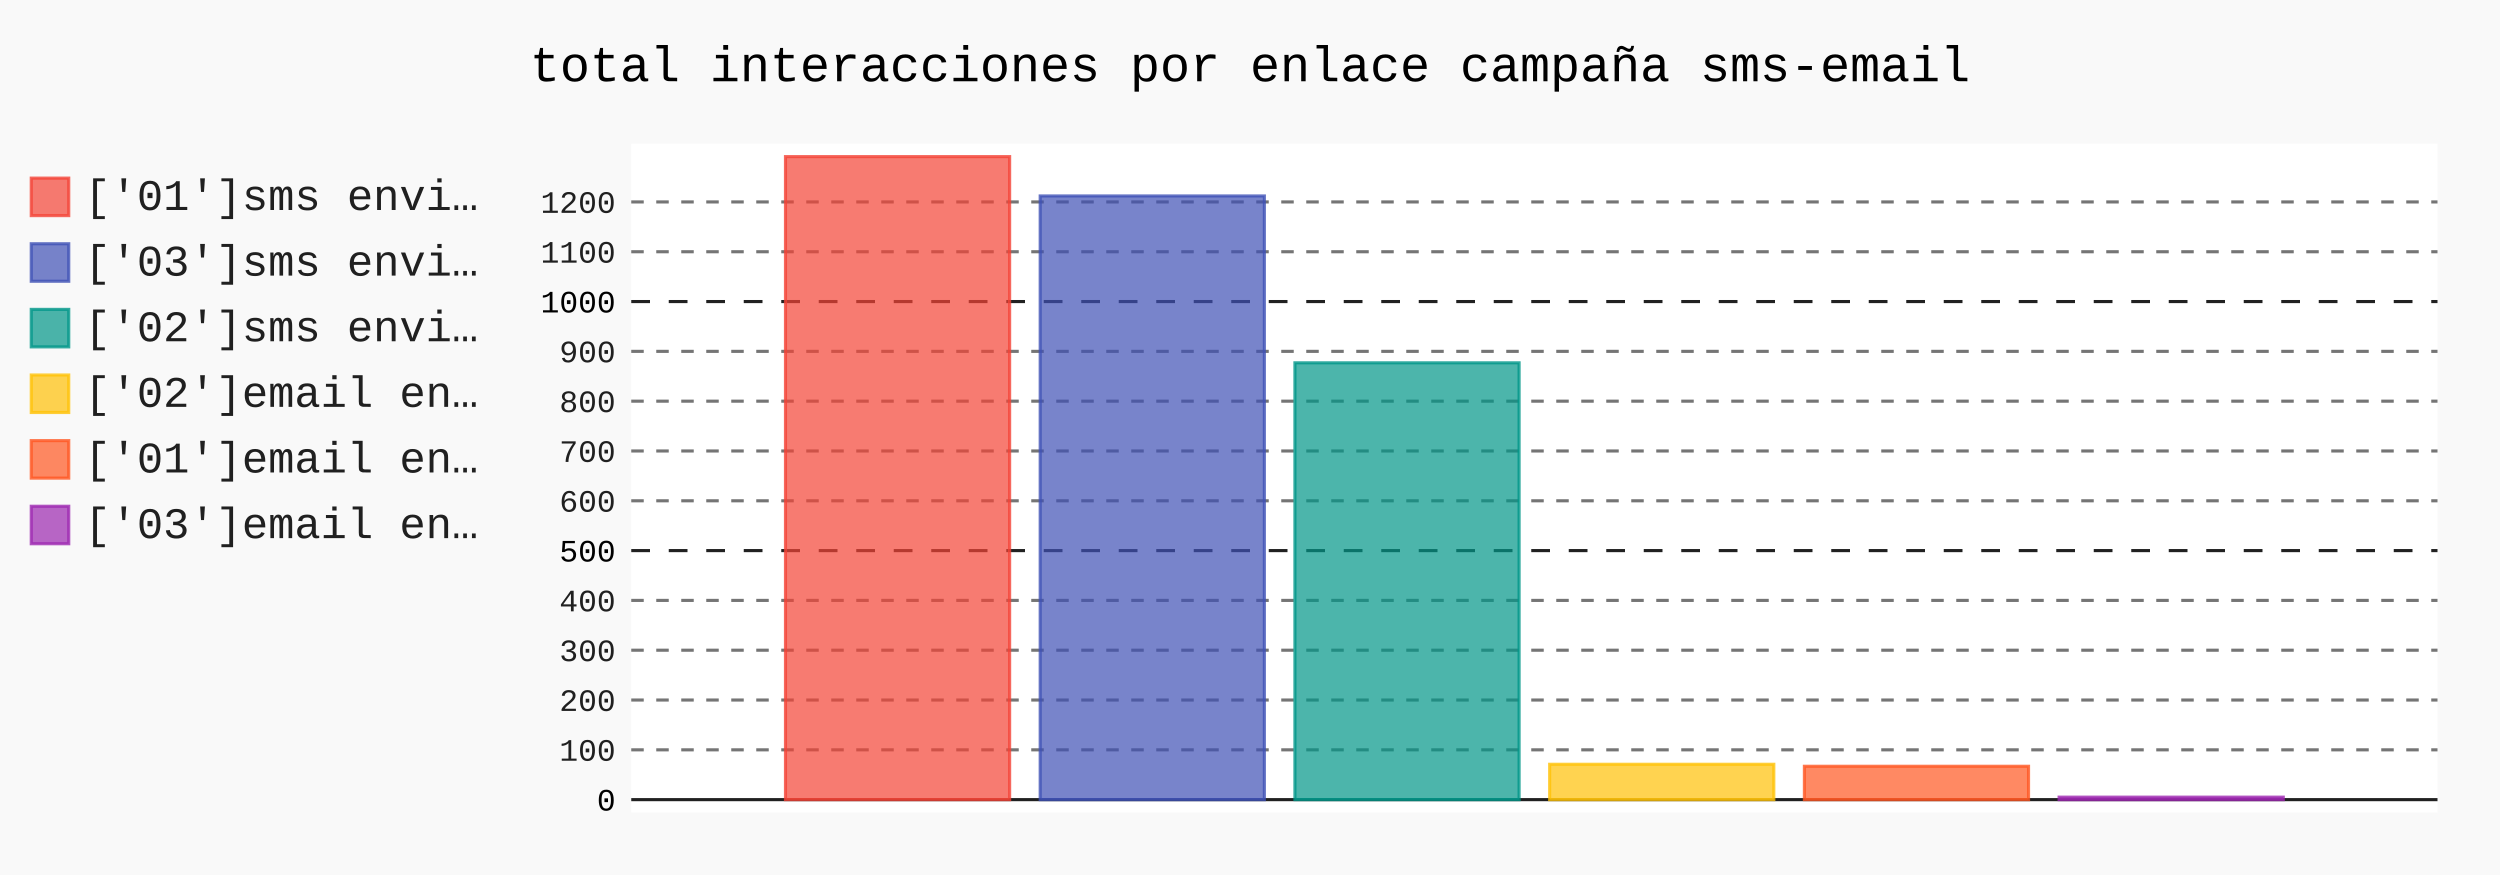
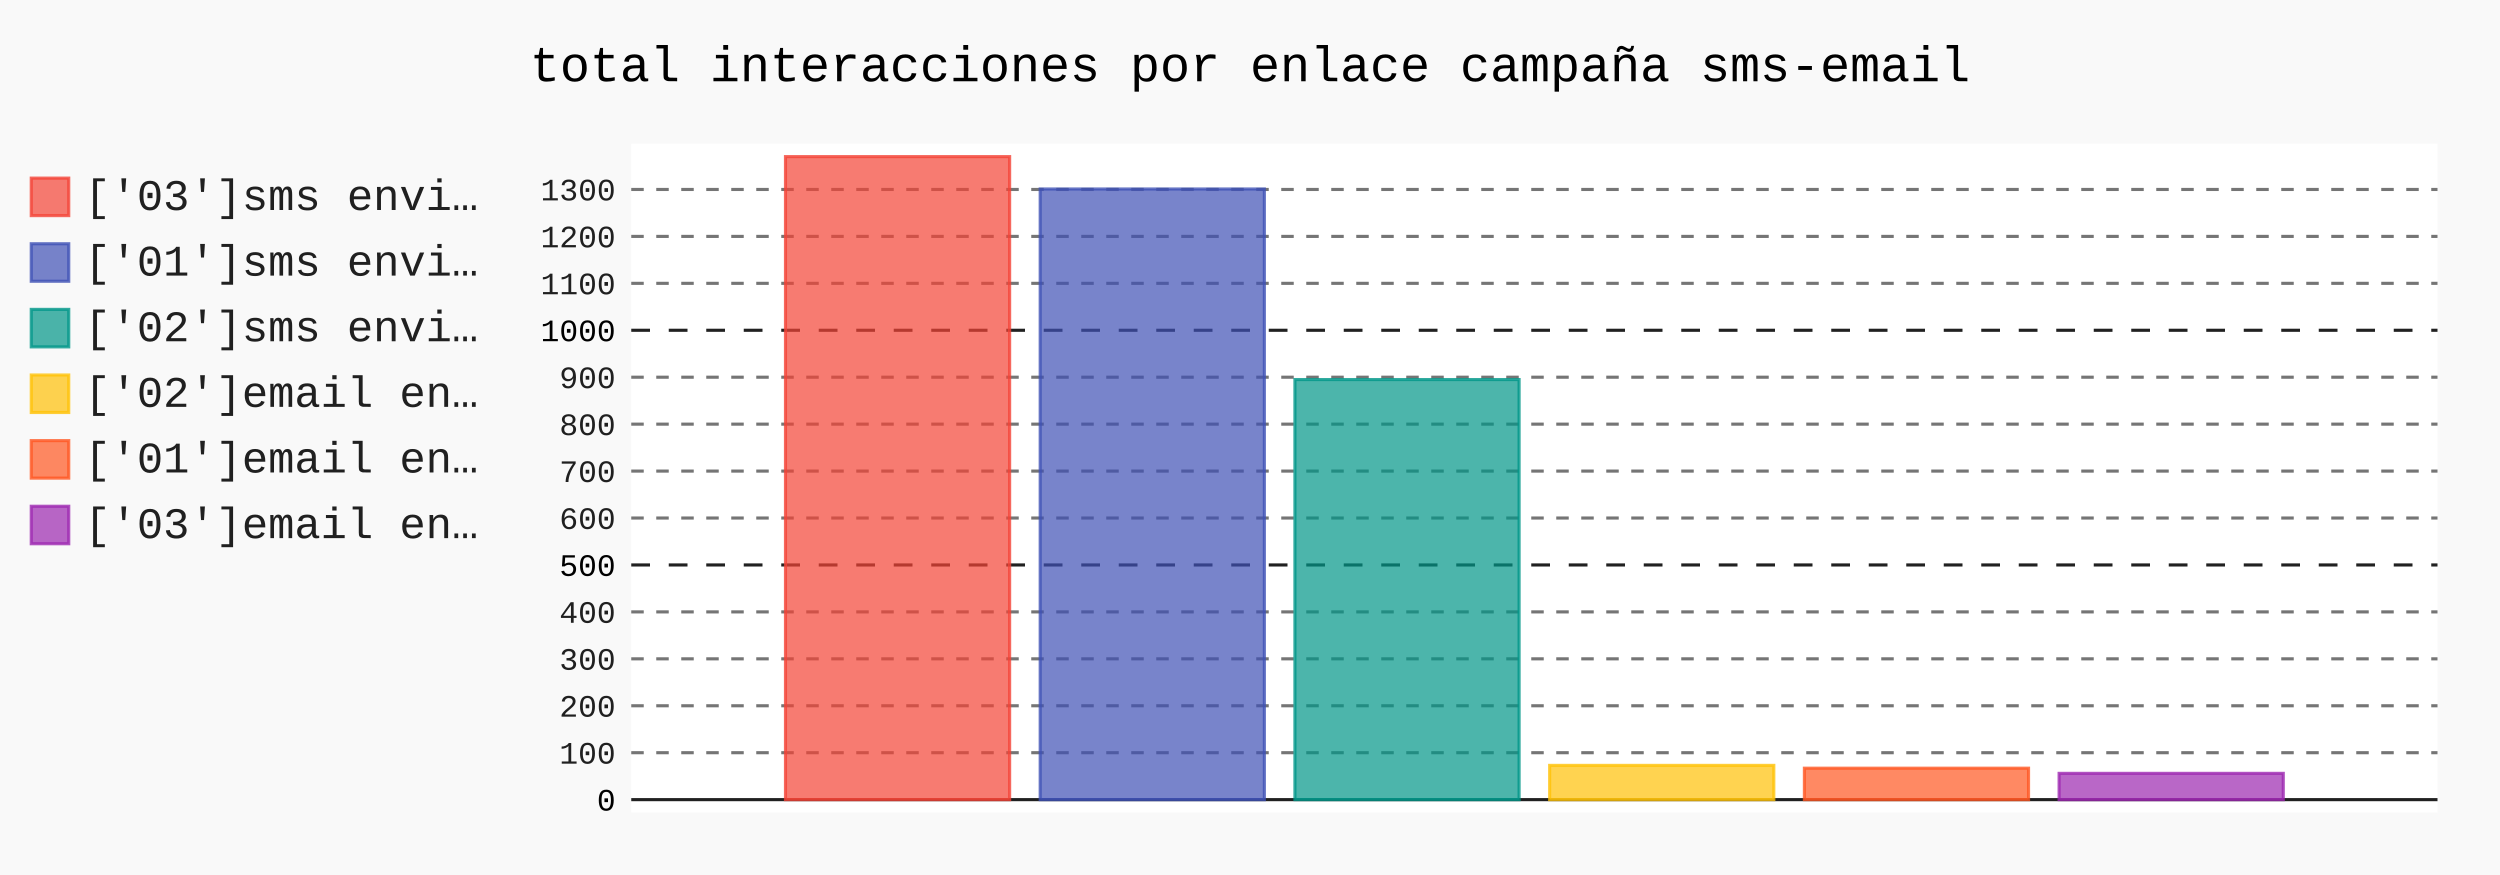
- <svg xmlns="http://www.w3.org/2000/svg" id="chart-4314228c-4dbc-42da-8164-1eee6b0b63ef" class="pygal-chart" viewBox="0 0 800 280">
+ <svg xmlns="http://www.w3.org/2000/svg" id="chart-27f900ee-323c-4ef3-b48d-fe40968fa3bd" class="pygal-chart" viewBox="0 0 800 280">
  <defs>
-     <style type="text/css">#chart-4314228c-4dbc-42da-8164-1eee6b0b63ef{-webkit-user-select:none;-webkit-font-smoothing:antialiased;font-family:Consolas,"Liberation Mono",Menlo,Courier,monospace}#chart-4314228c-4dbc-42da-8164-1eee6b0b63ef .title{font-family:Consolas,"Liberation Mono",Menlo,Courier,monospace;font-size:16px}#chart-4314228c-4dbc-42da-8164-1eee6b0b63ef .legends .legend text{font-family:Consolas,"Liberation Mono",Menlo,Courier,monospace;font-size:14px}#chart-4314228c-4dbc-42da-8164-1eee6b0b63ef .axis text{font-family:Consolas,"Liberation Mono",Menlo,Courier,monospace;font-size:10px}#chart-4314228c-4dbc-42da-8164-1eee6b0b63ef .axis text.major{font-family:Consolas,"Liberation Mono",Menlo,Courier,monospace;font-size:10px}#chart-4314228c-4dbc-42da-8164-1eee6b0b63ef .text-overlay text.value{font-family:Consolas,"Liberation Mono",Menlo,Courier,monospace;font-size:16px}#chart-4314228c-4dbc-42da-8164-1eee6b0b63ef .text-overlay text.label{font-family:Consolas,"Liberation Mono",Menlo,Courier,monospace;font-size:10px}#chart-4314228c-4dbc-42da-8164-1eee6b0b63ef .tooltip{font-family:Consolas,"Liberation Mono",Menlo,Courier,monospace;font-size:14px}#chart-4314228c-4dbc-42da-8164-1eee6b0b63ef text.no_data{font-family:Consolas,"Liberation Mono",Menlo,Courier,monospace;font-size:64px}
- #chart-4314228c-4dbc-42da-8164-1eee6b0b63ef{background-color:rgba(249,249,249,1)}#chart-4314228c-4dbc-42da-8164-1eee6b0b63ef path,#chart-4314228c-4dbc-42da-8164-1eee6b0b63ef line,#chart-4314228c-4dbc-42da-8164-1eee6b0b63ef rect,#chart-4314228c-4dbc-42da-8164-1eee6b0b63ef circle{-webkit-transition:150ms;-moz-transition:150ms;transition:150ms}#chart-4314228c-4dbc-42da-8164-1eee6b0b63ef .graph &gt; .background{fill:rgba(249,249,249,1)}#chart-4314228c-4dbc-42da-8164-1eee6b0b63ef .plot &gt; .background{fill:rgba(255,255,255,1)}#chart-4314228c-4dbc-42da-8164-1eee6b0b63ef .graph{fill:rgba(0,0,0,.87)}#chart-4314228c-4dbc-42da-8164-1eee6b0b63ef text.no_data{fill:rgba(0,0,0,1)}#chart-4314228c-4dbc-42da-8164-1eee6b0b63ef .title{fill:rgba(0,0,0,1)}#chart-4314228c-4dbc-42da-8164-1eee6b0b63ef .legends .legend text{fill:rgba(0,0,0,.87)}#chart-4314228c-4dbc-42da-8164-1eee6b0b63ef .legends .legend:hover text{fill:rgba(0,0,0,1)}#chart-4314228c-4dbc-42da-8164-1eee6b0b63ef .axis .line{stroke:rgba(0,0,0,1)}#chart-4314228c-4dbc-42da-8164-1eee6b0b63ef .axis .guide.line{stroke:rgba(0,0,0,.54)}#chart-4314228c-4dbc-42da-8164-1eee6b0b63ef .axis .major.line{stroke:rgba(0,0,0,.87)}#chart-4314228c-4dbc-42da-8164-1eee6b0b63ef .axis text.major{fill:rgba(0,0,0,1)}#chart-4314228c-4dbc-42da-8164-1eee6b0b63ef .axis.y .guides:hover .guide.line,#chart-4314228c-4dbc-42da-8164-1eee6b0b63ef .line-graph .axis.x .guides:hover .guide.line,#chart-4314228c-4dbc-42da-8164-1eee6b0b63ef .stackedline-graph .axis.x .guides:hover .guide.line,#chart-4314228c-4dbc-42da-8164-1eee6b0b63ef .xy-graph .axis.x .guides:hover .guide.line{stroke:rgba(0,0,0,1)}#chart-4314228c-4dbc-42da-8164-1eee6b0b63ef .axis .guides:hover text{fill:rgba(0,0,0,1)}#chart-4314228c-4dbc-42da-8164-1eee6b0b63ef .reactive{fill-opacity:.7;stroke-opacity:.8}#chart-4314228c-4dbc-42da-8164-1eee6b0b63ef .ci{stroke:rgba(0,0,0,.87)}#chart-4314228c-4dbc-42da-8164-1eee6b0b63ef .reactive.active,#chart-4314228c-4dbc-42da-8164-1eee6b0b63ef .active .reactive{fill-opacity:.8;stroke-opacity:.9;stroke-width:4}#chart-4314228c-4dbc-42da-8164-1eee6b0b63ef .ci .reactive.active{stroke-width:1.5}#chart-4314228c-4dbc-42da-8164-1eee6b0b63ef .series text{fill:rgba(0,0,0,1)}#chart-4314228c-4dbc-42da-8164-1eee6b0b63ef .tooltip rect{fill:rgba(255,255,255,1);stroke:rgba(0,0,0,1);-webkit-transition:opacity 150ms;-moz-transition:opacity 150ms;transition:opacity 150ms}#chart-4314228c-4dbc-42da-8164-1eee6b0b63ef .tooltip .label{fill:rgba(0,0,0,.87)}#chart-4314228c-4dbc-42da-8164-1eee6b0b63ef .tooltip .label{fill:rgba(0,0,0,.87)}#chart-4314228c-4dbc-42da-8164-1eee6b0b63ef .tooltip .legend{font-size:.8em;fill:rgba(0,0,0,.54)}#chart-4314228c-4dbc-42da-8164-1eee6b0b63ef .tooltip .x_label{font-size:.6em;fill:rgba(0,0,0,1)}#chart-4314228c-4dbc-42da-8164-1eee6b0b63ef .tooltip .xlink{font-size:.5em;text-decoration:underline}#chart-4314228c-4dbc-42da-8164-1eee6b0b63ef .tooltip .value{font-size:1.5em}#chart-4314228c-4dbc-42da-8164-1eee6b0b63ef .bound{font-size:.5em}#chart-4314228c-4dbc-42da-8164-1eee6b0b63ef .max-value{font-size:.75em;fill:rgba(0,0,0,.54)}#chart-4314228c-4dbc-42da-8164-1eee6b0b63ef .map-element{fill:rgba(255,255,255,1);stroke:rgba(0,0,0,.54) !important}#chart-4314228c-4dbc-42da-8164-1eee6b0b63ef .map-element .reactive{fill-opacity:inherit;stroke-opacity:inherit}#chart-4314228c-4dbc-42da-8164-1eee6b0b63ef .color-0,#chart-4314228c-4dbc-42da-8164-1eee6b0b63ef .color-0 a:visited{stroke:#F44336;fill:#F44336}#chart-4314228c-4dbc-42da-8164-1eee6b0b63ef .color-1,#chart-4314228c-4dbc-42da-8164-1eee6b0b63ef .color-1 a:visited{stroke:#3F51B5;fill:#3F51B5}#chart-4314228c-4dbc-42da-8164-1eee6b0b63ef .color-2,#chart-4314228c-4dbc-42da-8164-1eee6b0b63ef .color-2 a:visited{stroke:#009688;fill:#009688}#chart-4314228c-4dbc-42da-8164-1eee6b0b63ef .color-3,#chart-4314228c-4dbc-42da-8164-1eee6b0b63ef .color-3 a:visited{stroke:#FFC107;fill:#FFC107}#chart-4314228c-4dbc-42da-8164-1eee6b0b63ef .color-4,#chart-4314228c-4dbc-42da-8164-1eee6b0b63ef .color-4 a:visited{stroke:#FF5722;fill:#FF5722}#chart-4314228c-4dbc-42da-8164-1eee6b0b63ef .color-5,#chart-4314228c-4dbc-42da-8164-1eee6b0b63ef .color-5 a:visited{stroke:#9C27B0;fill:#9C27B0}#chart-4314228c-4dbc-42da-8164-1eee6b0b63ef .text-overlay .color-0 text{fill:black}#chart-4314228c-4dbc-42da-8164-1eee6b0b63ef .text-overlay .color-1 text{fill:black}#chart-4314228c-4dbc-42da-8164-1eee6b0b63ef .text-overlay .color-2 text{fill:black}#chart-4314228c-4dbc-42da-8164-1eee6b0b63ef .text-overlay .color-3 text{fill:black}#chart-4314228c-4dbc-42da-8164-1eee6b0b63ef .text-overlay .color-4 text{fill:black}#chart-4314228c-4dbc-42da-8164-1eee6b0b63ef .text-overlay .color-5 text{fill:black}
- #chart-4314228c-4dbc-42da-8164-1eee6b0b63ef text.no_data{text-anchor:middle}#chart-4314228c-4dbc-42da-8164-1eee6b0b63ef .guide.line{fill:none}#chart-4314228c-4dbc-42da-8164-1eee6b0b63ef .centered{text-anchor:middle}#chart-4314228c-4dbc-42da-8164-1eee6b0b63ef .title{text-anchor:middle}#chart-4314228c-4dbc-42da-8164-1eee6b0b63ef .legends .legend text{fill-opacity:1}#chart-4314228c-4dbc-42da-8164-1eee6b0b63ef .axis.x text{text-anchor:middle}#chart-4314228c-4dbc-42da-8164-1eee6b0b63ef .axis.x:not(.web) text[transform]{text-anchor:start}#chart-4314228c-4dbc-42da-8164-1eee6b0b63ef .axis.x:not(.web) text[transform].backwards{text-anchor:end}#chart-4314228c-4dbc-42da-8164-1eee6b0b63ef .axis.y text{text-anchor:end}#chart-4314228c-4dbc-42da-8164-1eee6b0b63ef .axis.y text[transform].backwards{text-anchor:start}#chart-4314228c-4dbc-42da-8164-1eee6b0b63ef .axis.y2 text{text-anchor:start}#chart-4314228c-4dbc-42da-8164-1eee6b0b63ef .axis.y2 text[transform].backwards{text-anchor:end}#chart-4314228c-4dbc-42da-8164-1eee6b0b63ef .axis .guide.line{stroke-dasharray:4,4}#chart-4314228c-4dbc-42da-8164-1eee6b0b63ef .axis .major.guide.line{stroke-dasharray:6,6}#chart-4314228c-4dbc-42da-8164-1eee6b0b63ef .horizontal .axis.y .guide.line,#chart-4314228c-4dbc-42da-8164-1eee6b0b63ef .horizontal .axis.y2 .guide.line,#chart-4314228c-4dbc-42da-8164-1eee6b0b63ef .vertical .axis.x .guide.line{opacity:0}#chart-4314228c-4dbc-42da-8164-1eee6b0b63ef .horizontal .axis.always_show .guide.line,#chart-4314228c-4dbc-42da-8164-1eee6b0b63ef .vertical .axis.always_show .guide.line{opacity:1 !important}#chart-4314228c-4dbc-42da-8164-1eee6b0b63ef .axis.y .guides:hover .guide.line,#chart-4314228c-4dbc-42da-8164-1eee6b0b63ef .axis.y2 .guides:hover .guide.line,#chart-4314228c-4dbc-42da-8164-1eee6b0b63ef .axis.x .guides:hover .guide.line{opacity:1}#chart-4314228c-4dbc-42da-8164-1eee6b0b63ef .axis .guides:hover text{opacity:1}#chart-4314228c-4dbc-42da-8164-1eee6b0b63ef .nofill{fill:none}#chart-4314228c-4dbc-42da-8164-1eee6b0b63ef .subtle-fill{fill-opacity:.2}#chart-4314228c-4dbc-42da-8164-1eee6b0b63ef .dot{stroke-width:1px;fill-opacity:1}#chart-4314228c-4dbc-42da-8164-1eee6b0b63ef .dot.active{stroke-width:5px}#chart-4314228c-4dbc-42da-8164-1eee6b0b63ef .dot.negative{fill:transparent}#chart-4314228c-4dbc-42da-8164-1eee6b0b63ef text,#chart-4314228c-4dbc-42da-8164-1eee6b0b63ef tspan{stroke:none !important}#chart-4314228c-4dbc-42da-8164-1eee6b0b63ef .series text.active{opacity:1}#chart-4314228c-4dbc-42da-8164-1eee6b0b63ef .tooltip rect{fill-opacity:.95;stroke-width:.5}#chart-4314228c-4dbc-42da-8164-1eee6b0b63ef .tooltip text{fill-opacity:1}#chart-4314228c-4dbc-42da-8164-1eee6b0b63ef .showable{visibility:hidden}#chart-4314228c-4dbc-42da-8164-1eee6b0b63ef .showable.shown{visibility:visible}#chart-4314228c-4dbc-42da-8164-1eee6b0b63ef .gauge-background{fill:rgba(229,229,229,1);stroke:none}#chart-4314228c-4dbc-42da-8164-1eee6b0b63ef .bg-lines{stroke:rgba(249,249,249,1);stroke-width:2px}</style>
+     <style type="text/css">#chart-27f900ee-323c-4ef3-b48d-fe40968fa3bd{-webkit-user-select:none;-webkit-font-smoothing:antialiased;font-family:Consolas,"Liberation Mono",Menlo,Courier,monospace}#chart-27f900ee-323c-4ef3-b48d-fe40968fa3bd .title{font-family:Consolas,"Liberation Mono",Menlo,Courier,monospace;font-size:16px}#chart-27f900ee-323c-4ef3-b48d-fe40968fa3bd .legends .legend text{font-family:Consolas,"Liberation Mono",Menlo,Courier,monospace;font-size:14px}#chart-27f900ee-323c-4ef3-b48d-fe40968fa3bd .axis text{font-family:Consolas,"Liberation Mono",Menlo,Courier,monospace;font-size:10px}#chart-27f900ee-323c-4ef3-b48d-fe40968fa3bd .axis text.major{font-family:Consolas,"Liberation Mono",Menlo,Courier,monospace;font-size:10px}#chart-27f900ee-323c-4ef3-b48d-fe40968fa3bd .text-overlay text.value{font-family:Consolas,"Liberation Mono",Menlo,Courier,monospace;font-size:16px}#chart-27f900ee-323c-4ef3-b48d-fe40968fa3bd .text-overlay text.label{font-family:Consolas,"Liberation Mono",Menlo,Courier,monospace;font-size:10px}#chart-27f900ee-323c-4ef3-b48d-fe40968fa3bd .tooltip{font-family:Consolas,"Liberation Mono",Menlo,Courier,monospace;font-size:14px}#chart-27f900ee-323c-4ef3-b48d-fe40968fa3bd text.no_data{font-family:Consolas,"Liberation Mono",Menlo,Courier,monospace;font-size:64px}
+ #chart-27f900ee-323c-4ef3-b48d-fe40968fa3bd{background-color:rgba(249,249,249,1)}#chart-27f900ee-323c-4ef3-b48d-fe40968fa3bd path,#chart-27f900ee-323c-4ef3-b48d-fe40968fa3bd line,#chart-27f900ee-323c-4ef3-b48d-fe40968fa3bd rect,#chart-27f900ee-323c-4ef3-b48d-fe40968fa3bd circle{-webkit-transition:150ms;-moz-transition:150ms;transition:150ms}#chart-27f900ee-323c-4ef3-b48d-fe40968fa3bd .graph &gt; .background{fill:rgba(249,249,249,1)}#chart-27f900ee-323c-4ef3-b48d-fe40968fa3bd .plot &gt; .background{fill:rgba(255,255,255,1)}#chart-27f900ee-323c-4ef3-b48d-fe40968fa3bd .graph{fill:rgba(0,0,0,.87)}#chart-27f900ee-323c-4ef3-b48d-fe40968fa3bd text.no_data{fill:rgba(0,0,0,1)}#chart-27f900ee-323c-4ef3-b48d-fe40968fa3bd .title{fill:rgba(0,0,0,1)}#chart-27f900ee-323c-4ef3-b48d-fe40968fa3bd .legends .legend text{fill:rgba(0,0,0,.87)}#chart-27f900ee-323c-4ef3-b48d-fe40968fa3bd .legends .legend:hover text{fill:rgba(0,0,0,1)}#chart-27f900ee-323c-4ef3-b48d-fe40968fa3bd .axis .line{stroke:rgba(0,0,0,1)}#chart-27f900ee-323c-4ef3-b48d-fe40968fa3bd .axis .guide.line{stroke:rgba(0,0,0,.54)}#chart-27f900ee-323c-4ef3-b48d-fe40968fa3bd .axis .major.line{stroke:rgba(0,0,0,.87)}#chart-27f900ee-323c-4ef3-b48d-fe40968fa3bd .axis text.major{fill:rgba(0,0,0,1)}#chart-27f900ee-323c-4ef3-b48d-fe40968fa3bd .axis.y .guides:hover .guide.line,#chart-27f900ee-323c-4ef3-b48d-fe40968fa3bd .line-graph .axis.x .guides:hover .guide.line,#chart-27f900ee-323c-4ef3-b48d-fe40968fa3bd .stackedline-graph .axis.x .guides:hover .guide.line,#chart-27f900ee-323c-4ef3-b48d-fe40968fa3bd .xy-graph .axis.x .guides:hover .guide.line{stroke:rgba(0,0,0,1)}#chart-27f900ee-323c-4ef3-b48d-fe40968fa3bd .axis .guides:hover text{fill:rgba(0,0,0,1)}#chart-27f900ee-323c-4ef3-b48d-fe40968fa3bd .reactive{fill-opacity:.7;stroke-opacity:.8}#chart-27f900ee-323c-4ef3-b48d-fe40968fa3bd .ci{stroke:rgba(0,0,0,.87)}#chart-27f900ee-323c-4ef3-b48d-fe40968fa3bd .reactive.active,#chart-27f900ee-323c-4ef3-b48d-fe40968fa3bd .active .reactive{fill-opacity:.8;stroke-opacity:.9;stroke-width:4}#chart-27f900ee-323c-4ef3-b48d-fe40968fa3bd .ci .reactive.active{stroke-width:1.5}#chart-27f900ee-323c-4ef3-b48d-fe40968fa3bd .series text{fill:rgba(0,0,0,1)}#chart-27f900ee-323c-4ef3-b48d-fe40968fa3bd .tooltip rect{fill:rgba(255,255,255,1);stroke:rgba(0,0,0,1);-webkit-transition:opacity 150ms;-moz-transition:opacity 150ms;transition:opacity 150ms}#chart-27f900ee-323c-4ef3-b48d-fe40968fa3bd .tooltip .label{fill:rgba(0,0,0,.87)}#chart-27f900ee-323c-4ef3-b48d-fe40968fa3bd .tooltip .label{fill:rgba(0,0,0,.87)}#chart-27f900ee-323c-4ef3-b48d-fe40968fa3bd .tooltip .legend{font-size:.8em;fill:rgba(0,0,0,.54)}#chart-27f900ee-323c-4ef3-b48d-fe40968fa3bd .tooltip .x_label{font-size:.6em;fill:rgba(0,0,0,1)}#chart-27f900ee-323c-4ef3-b48d-fe40968fa3bd .tooltip .xlink{font-size:.5em;text-decoration:underline}#chart-27f900ee-323c-4ef3-b48d-fe40968fa3bd .tooltip .value{font-size:1.5em}#chart-27f900ee-323c-4ef3-b48d-fe40968fa3bd .bound{font-size:.5em}#chart-27f900ee-323c-4ef3-b48d-fe40968fa3bd .max-value{font-size:.75em;fill:rgba(0,0,0,.54)}#chart-27f900ee-323c-4ef3-b48d-fe40968fa3bd .map-element{fill:rgba(255,255,255,1);stroke:rgba(0,0,0,.54) !important}#chart-27f900ee-323c-4ef3-b48d-fe40968fa3bd .map-element .reactive{fill-opacity:inherit;stroke-opacity:inherit}#chart-27f900ee-323c-4ef3-b48d-fe40968fa3bd .color-0,#chart-27f900ee-323c-4ef3-b48d-fe40968fa3bd .color-0 a:visited{stroke:#F44336;fill:#F44336}#chart-27f900ee-323c-4ef3-b48d-fe40968fa3bd .color-1,#chart-27f900ee-323c-4ef3-b48d-fe40968fa3bd .color-1 a:visited{stroke:#3F51B5;fill:#3F51B5}#chart-27f900ee-323c-4ef3-b48d-fe40968fa3bd .color-2,#chart-27f900ee-323c-4ef3-b48d-fe40968fa3bd .color-2 a:visited{stroke:#009688;fill:#009688}#chart-27f900ee-323c-4ef3-b48d-fe40968fa3bd .color-3,#chart-27f900ee-323c-4ef3-b48d-fe40968fa3bd .color-3 a:visited{stroke:#FFC107;fill:#FFC107}#chart-27f900ee-323c-4ef3-b48d-fe40968fa3bd .color-4,#chart-27f900ee-323c-4ef3-b48d-fe40968fa3bd .color-4 a:visited{stroke:#FF5722;fill:#FF5722}#chart-27f900ee-323c-4ef3-b48d-fe40968fa3bd .color-5,#chart-27f900ee-323c-4ef3-b48d-fe40968fa3bd .color-5 a:visited{stroke:#9C27B0;fill:#9C27B0}#chart-27f900ee-323c-4ef3-b48d-fe40968fa3bd .text-overlay .color-0 text{fill:black}#chart-27f900ee-323c-4ef3-b48d-fe40968fa3bd .text-overlay .color-1 text{fill:black}#chart-27f900ee-323c-4ef3-b48d-fe40968fa3bd .text-overlay .color-2 text{fill:black}#chart-27f900ee-323c-4ef3-b48d-fe40968fa3bd .text-overlay .color-3 text{fill:black}#chart-27f900ee-323c-4ef3-b48d-fe40968fa3bd .text-overlay .color-4 text{fill:black}#chart-27f900ee-323c-4ef3-b48d-fe40968fa3bd .text-overlay .color-5 text{fill:black}
+ #chart-27f900ee-323c-4ef3-b48d-fe40968fa3bd text.no_data{text-anchor:middle}#chart-27f900ee-323c-4ef3-b48d-fe40968fa3bd .guide.line{fill:none}#chart-27f900ee-323c-4ef3-b48d-fe40968fa3bd .centered{text-anchor:middle}#chart-27f900ee-323c-4ef3-b48d-fe40968fa3bd .title{text-anchor:middle}#chart-27f900ee-323c-4ef3-b48d-fe40968fa3bd .legends .legend text{fill-opacity:1}#chart-27f900ee-323c-4ef3-b48d-fe40968fa3bd .axis.x text{text-anchor:middle}#chart-27f900ee-323c-4ef3-b48d-fe40968fa3bd .axis.x:not(.web) text[transform]{text-anchor:start}#chart-27f900ee-323c-4ef3-b48d-fe40968fa3bd .axis.x:not(.web) text[transform].backwards{text-anchor:end}#chart-27f900ee-323c-4ef3-b48d-fe40968fa3bd .axis.y text{text-anchor:end}#chart-27f900ee-323c-4ef3-b48d-fe40968fa3bd .axis.y text[transform].backwards{text-anchor:start}#chart-27f900ee-323c-4ef3-b48d-fe40968fa3bd .axis.y2 text{text-anchor:start}#chart-27f900ee-323c-4ef3-b48d-fe40968fa3bd .axis.y2 text[transform].backwards{text-anchor:end}#chart-27f900ee-323c-4ef3-b48d-fe40968fa3bd .axis .guide.line{stroke-dasharray:4,4}#chart-27f900ee-323c-4ef3-b48d-fe40968fa3bd .axis .major.guide.line{stroke-dasharray:6,6}#chart-27f900ee-323c-4ef3-b48d-fe40968fa3bd .horizontal .axis.y .guide.line,#chart-27f900ee-323c-4ef3-b48d-fe40968fa3bd .horizontal .axis.y2 .guide.line,#chart-27f900ee-323c-4ef3-b48d-fe40968fa3bd .vertical .axis.x .guide.line{opacity:0}#chart-27f900ee-323c-4ef3-b48d-fe40968fa3bd .horizontal .axis.always_show .guide.line,#chart-27f900ee-323c-4ef3-b48d-fe40968fa3bd .vertical .axis.always_show .guide.line{opacity:1 !important}#chart-27f900ee-323c-4ef3-b48d-fe40968fa3bd .axis.y .guides:hover .guide.line,#chart-27f900ee-323c-4ef3-b48d-fe40968fa3bd .axis.y2 .guides:hover .guide.line,#chart-27f900ee-323c-4ef3-b48d-fe40968fa3bd .axis.x .guides:hover .guide.line{opacity:1}#chart-27f900ee-323c-4ef3-b48d-fe40968fa3bd .axis .guides:hover text{opacity:1}#chart-27f900ee-323c-4ef3-b48d-fe40968fa3bd .nofill{fill:none}#chart-27f900ee-323c-4ef3-b48d-fe40968fa3bd .subtle-fill{fill-opacity:.2}#chart-27f900ee-323c-4ef3-b48d-fe40968fa3bd .dot{stroke-width:1px;fill-opacity:1}#chart-27f900ee-323c-4ef3-b48d-fe40968fa3bd .dot.active{stroke-width:5px}#chart-27f900ee-323c-4ef3-b48d-fe40968fa3bd .dot.negative{fill:transparent}#chart-27f900ee-323c-4ef3-b48d-fe40968fa3bd text,#chart-27f900ee-323c-4ef3-b48d-fe40968fa3bd tspan{stroke:none !important}#chart-27f900ee-323c-4ef3-b48d-fe40968fa3bd .series text.active{opacity:1}#chart-27f900ee-323c-4ef3-b48d-fe40968fa3bd .tooltip rect{fill-opacity:.95;stroke-width:.5}#chart-27f900ee-323c-4ef3-b48d-fe40968fa3bd .tooltip text{fill-opacity:1}#chart-27f900ee-323c-4ef3-b48d-fe40968fa3bd .showable{visibility:hidden}#chart-27f900ee-323c-4ef3-b48d-fe40968fa3bd .showable.shown{visibility:visible}#chart-27f900ee-323c-4ef3-b48d-fe40968fa3bd .gauge-background{fill:rgba(229,229,229,1);stroke:none}#chart-27f900ee-323c-4ef3-b48d-fe40968fa3bd .bg-lines{stroke:rgba(249,249,249,1);stroke-width:2px}</style>
  </defs>
  <g class="graph bar-graph vertical">
    <rect class="background" height="280" width="800" x="0" y="0" />
    <g class="plot" transform="translate(202, 46)">
      <rect class="background" height="214" width="578.0" x="0" y="0" />
      <g class="axis y always_show">
        <g class="guides">
          <path class="axis major line" d="M0 209.885 h578" />
          <text class="major" x="-5" y="213.385">0</text>
        </g>
        <g class="guides">
-           <path class="guide line" d="M0 193.946 h578" />
-           <text class="" x="-5" y="197.446">100</text>
+           <path class="guide line" d="M0 194.865 h578" />
+           <text class="" x="-5" y="198.365">100</text>
        </g>
        <g class="guides">
-           <path class="guide line" d="M0 178.007 h578" />
-           <text class="" x="-5" y="181.507">200</text>
+           <path class="guide line" d="M0 179.845 h578" />
+           <text class="" x="-5" y="183.345">200</text>
        </g>
        <g class="guides">
-           <path class="guide line" d="M0 162.068 h578" />
-           <text class="" x="-5" y="165.568">300</text>
+           <path class="guide line" d="M0 164.826 h578" />
+           <text class="" x="-5" y="168.326">300</text>
        </g>
        <g class="guides">
-           <path class="guide line" d="M0 146.13 h578" />
-           <text class="" x="-5" y="149.63">400</text>
+           <path class="guide line" d="M0 149.806 h578" />
+           <text class="" x="-5" y="153.306">400</text>
        </g>
        <g class="guides">
-           <path class="major guide line" d="M0 130.191 h578" />
-           <text class="major" x="-5" y="133.691">500</text>
+           <path class="major guide line" d="M0 134.786 h578" />
+           <text class="major" x="-5" y="138.286">500</text>
        </g>
        <g class="guides">
-           <path class="guide line" d="M0 114.252 h578" />
-           <text class="" x="-5" y="117.752">600</text>
+           <path class="guide line" d="M0 119.767 h578" />
+           <text class="" x="-5" y="123.267">600</text>
        </g>
        <g class="guides">
-           <path class="guide line" d="M0 98.313 h578" />
-           <text class="" x="-5" y="101.813">700</text>
+           <path class="guide line" d="M0 104.747 h578" />
+           <text class="" x="-5" y="108.247">700</text>
        </g>
        <g class="guides">
-           <path class="guide line" d="M0 82.375 h578" />
-           <text class="" x="-5" y="85.875">800</text>
+           <path class="guide line" d="M0 89.727 h578" />
+           <text class="" x="-5" y="93.227">800</text>
        </g>
        <g class="guides">
-           <path class="guide line" d="M0 66.436 h578" />
-           <text class="" x="-5" y="69.936">900</text>
+           <path class="guide line" d="M0 74.708 h578" />
+           <text class="" x="-5" y="78.208">900</text>
        </g>
        <g class="guides">
-           <path class="major guide line" d="M0 50.497 h578" />
-           <text class="major" x="-5" y="53.997">1000</text>
+           <path class="major guide line" d="M0 59.688 h578" />
+           <text class="major" x="-5" y="63.188">1000</text>
        </g>
        <g class="guides">
-           <path class="guide line" d="M0 34.558 h578" />
-           <text class="" x="-5" y="38.058">1100</text>
+           <path class="guide line" d="M0 44.668 h578" />
+           <text class="" x="-5" y="48.168">1100</text>
        </g>
        <g class="guides">
-           <path class="guide line" d="M0 18.62 h578" />
-           <text class="" x="-5" y="22.12">1200</text>
+           <path class="guide line" d="M0 29.649 h578" />
+           <text class="" x="-5" y="33.149">1200</text>
+         </g>
+         <g class="guides">
+           <path class="guide line" d="M0 14.629 h578" />
+           <text class="" x="-5" y="18.129">1300</text>
        </g>
      </g>
      <g class="series serie-0 color-0">
        <g class="bars">
          <g class="bar">
            <rect class="rect reactive tooltip-trigger" height="205.769" rx="0" ry="0" width="71.731" x="49.352" y="4.115" />
          </g>
        </g>
      </g>
      <g class="series serie-1 color-1">
        <g class="bars">
          <g class="bar">
-             <rect class="rect reactive tooltip-trigger" height="193.178" rx="0" ry="0" width="71.731" x="130.865" y="16.707" />
+             <rect class="rect reactive tooltip-trigger" height="195.406" rx="0" ry="0" width="71.731" x="130.865" y="14.479" />
          </g>
        </g>
      </g>
      <g class="series serie-2 color-2">
        <g class="bars">
          <g class="bar">
-             <rect class="rect reactive tooltip-trigger" height="139.783" rx="0" ry="0" width="71.731" x="212.378" y="70.102" />
+             <rect class="rect reactive tooltip-trigger" height="134.426" rx="0" ry="0" width="71.731" x="212.378" y="75.459" />
          </g>
        </g>
      </g>
      <g class="series serie-3 color-3">
        <g class="bars">
          <g class="bar">
-             <rect class="rect reactive tooltip-trigger" height="11.317" rx="0" ry="0" width="71.731" x="293.891" y="198.568" />
+             <rect class="rect reactive tooltip-trigger" height="10.964" rx="0" ry="0" width="71.731" x="293.891" y="198.92" />
          </g>
        </g>
      </g>
      <g class="series serie-4 color-4">
        <g class="bars">
          <g class="bar">
-             <rect class="rect reactive tooltip-trigger" height="10.679" rx="0" ry="0" width="71.731" x="375.404" y="199.206" />
+             <rect class="rect reactive tooltip-trigger" height="10.063" rx="0" ry="0" width="71.731" x="375.404" y="199.821" />
          </g>
        </g>
      </g>
      <g class="series serie-5 color-5">
        <g class="bars">
          <g class="bar">
-             <rect class="rect reactive tooltip-trigger" height="0.797" rx="0" ry="0" width="71.731" x="456.916" y="209.088" />
+             <rect class="rect reactive tooltip-trigger" height="8.411" rx="0" ry="0" width="71.731" x="456.916" y="201.474" />
          </g>
        </g>
      </g>
    </g>
    <g class="titles">
      <text class="title plot_title" x="400.0" y="26">total interacciones por enlace campaña sms-email</text>
    </g>
    <g class="plot overlay" transform="translate(202, 46)">
      <g class="series serie-0 color-0" />
      <g class="series serie-1 color-1" />
      <g class="series serie-2 color-2" />
      <g class="series serie-3 color-3" />
      <g class="series serie-4 color-4" />
      <g class="series serie-5 color-5" />
    </g>
    <g class="plot text-overlay" transform="translate(202, 46)">
      <g class="series serie-0 color-0" />
      <g class="series serie-1 color-1" />
      <g class="series serie-2 color-2" />
      <g class="series serie-3 color-3" />
      <g class="series serie-4 color-4" />
      <g class="series serie-5 color-5" />
    </g>
    <g class="plot tooltip-overlay" transform="translate(202, 46)">
      <g class="tooltip" style="opacity: 0" transform="translate(0 0)">
        <rect class="tooltip-box" height="0" rx="0" ry="0" width="0" />
        <g class="text" />
      </g>
    </g>
    <g class="legends" transform="translate(10, 56)">
      <g class="legend reactive activate-serie" id="activate-serie-0">
        <rect class="color-0 reactive" height="12" width="12" x="0.0" y="1.0" />
-         <text x="17.0" y="11.2">['01']sms envi…</text>
+         <text x="17.0" y="11.2">['03']sms envi…</text>
      </g>
      <g class="legend reactive activate-serie" id="activate-serie-1">
        <rect class="color-1 reactive" height="12" width="12" x="0.0" y="22.0" />
-         <text x="17.0" y="32.2">['03']sms envi…</text>
+         <text x="17.0" y="32.2">['01']sms envi…</text>
      </g>
      <g class="legend reactive activate-serie" id="activate-serie-2">
        <rect class="color-2 reactive" height="12" width="12" x="0.0" y="43.0" />
        <text x="17.0" y="53.2">['02']sms envi…</text>
      </g>
      <g class="legend reactive activate-serie" id="activate-serie-3">
        <rect class="color-3 reactive" height="12" width="12" x="0.0" y="64.0" />
        <text x="17.0" y="74.2">['02']email en…</text>
      </g>
      <g class="legend reactive activate-serie" id="activate-serie-4">
        <rect class="color-4 reactive" height="12" width="12" x="0.0" y="85.0" />
        <text x="17.0" y="95.2">['01']email en…</text>
      </g>
      <g class="legend reactive activate-serie" id="activate-serie-5">
        <rect class="color-5 reactive" height="12" width="12" x="0.0" y="106.0" />
        <text x="17.0" y="116.2">['03']email en…</text>
      </g>
    </g>
    <g class="legends" transform="translate(790, 56)" />
  </g>
</svg>
